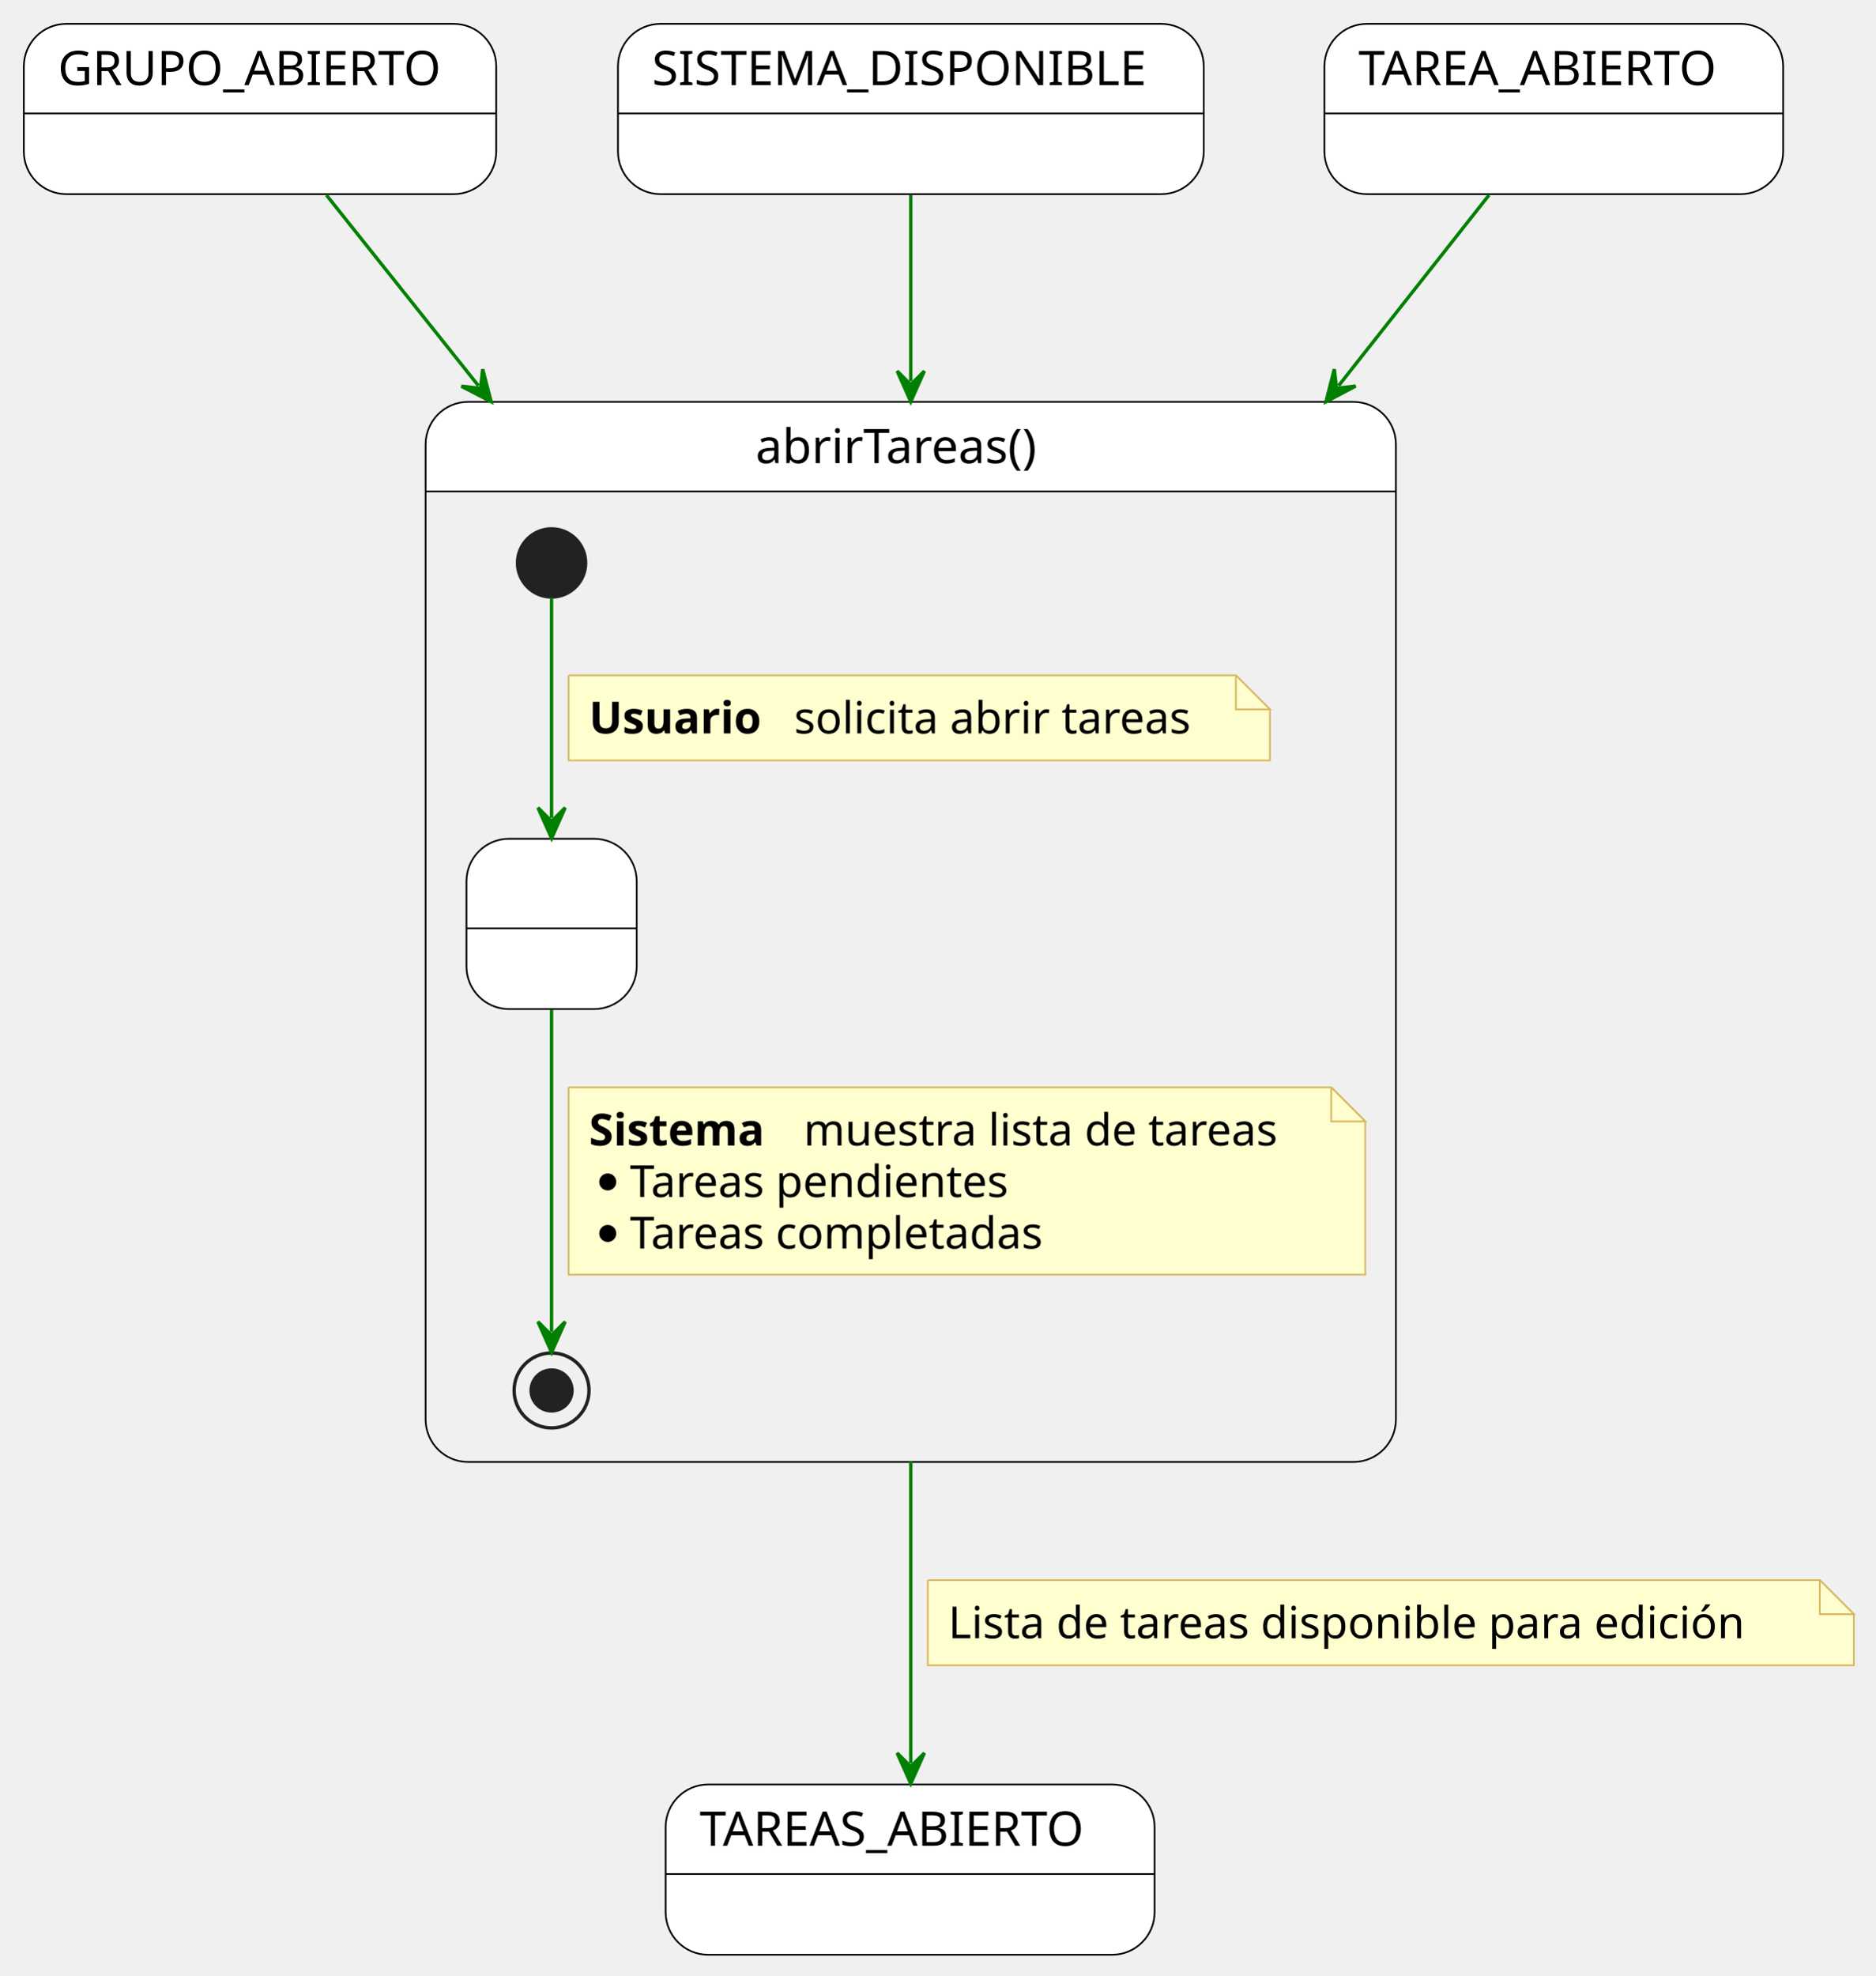
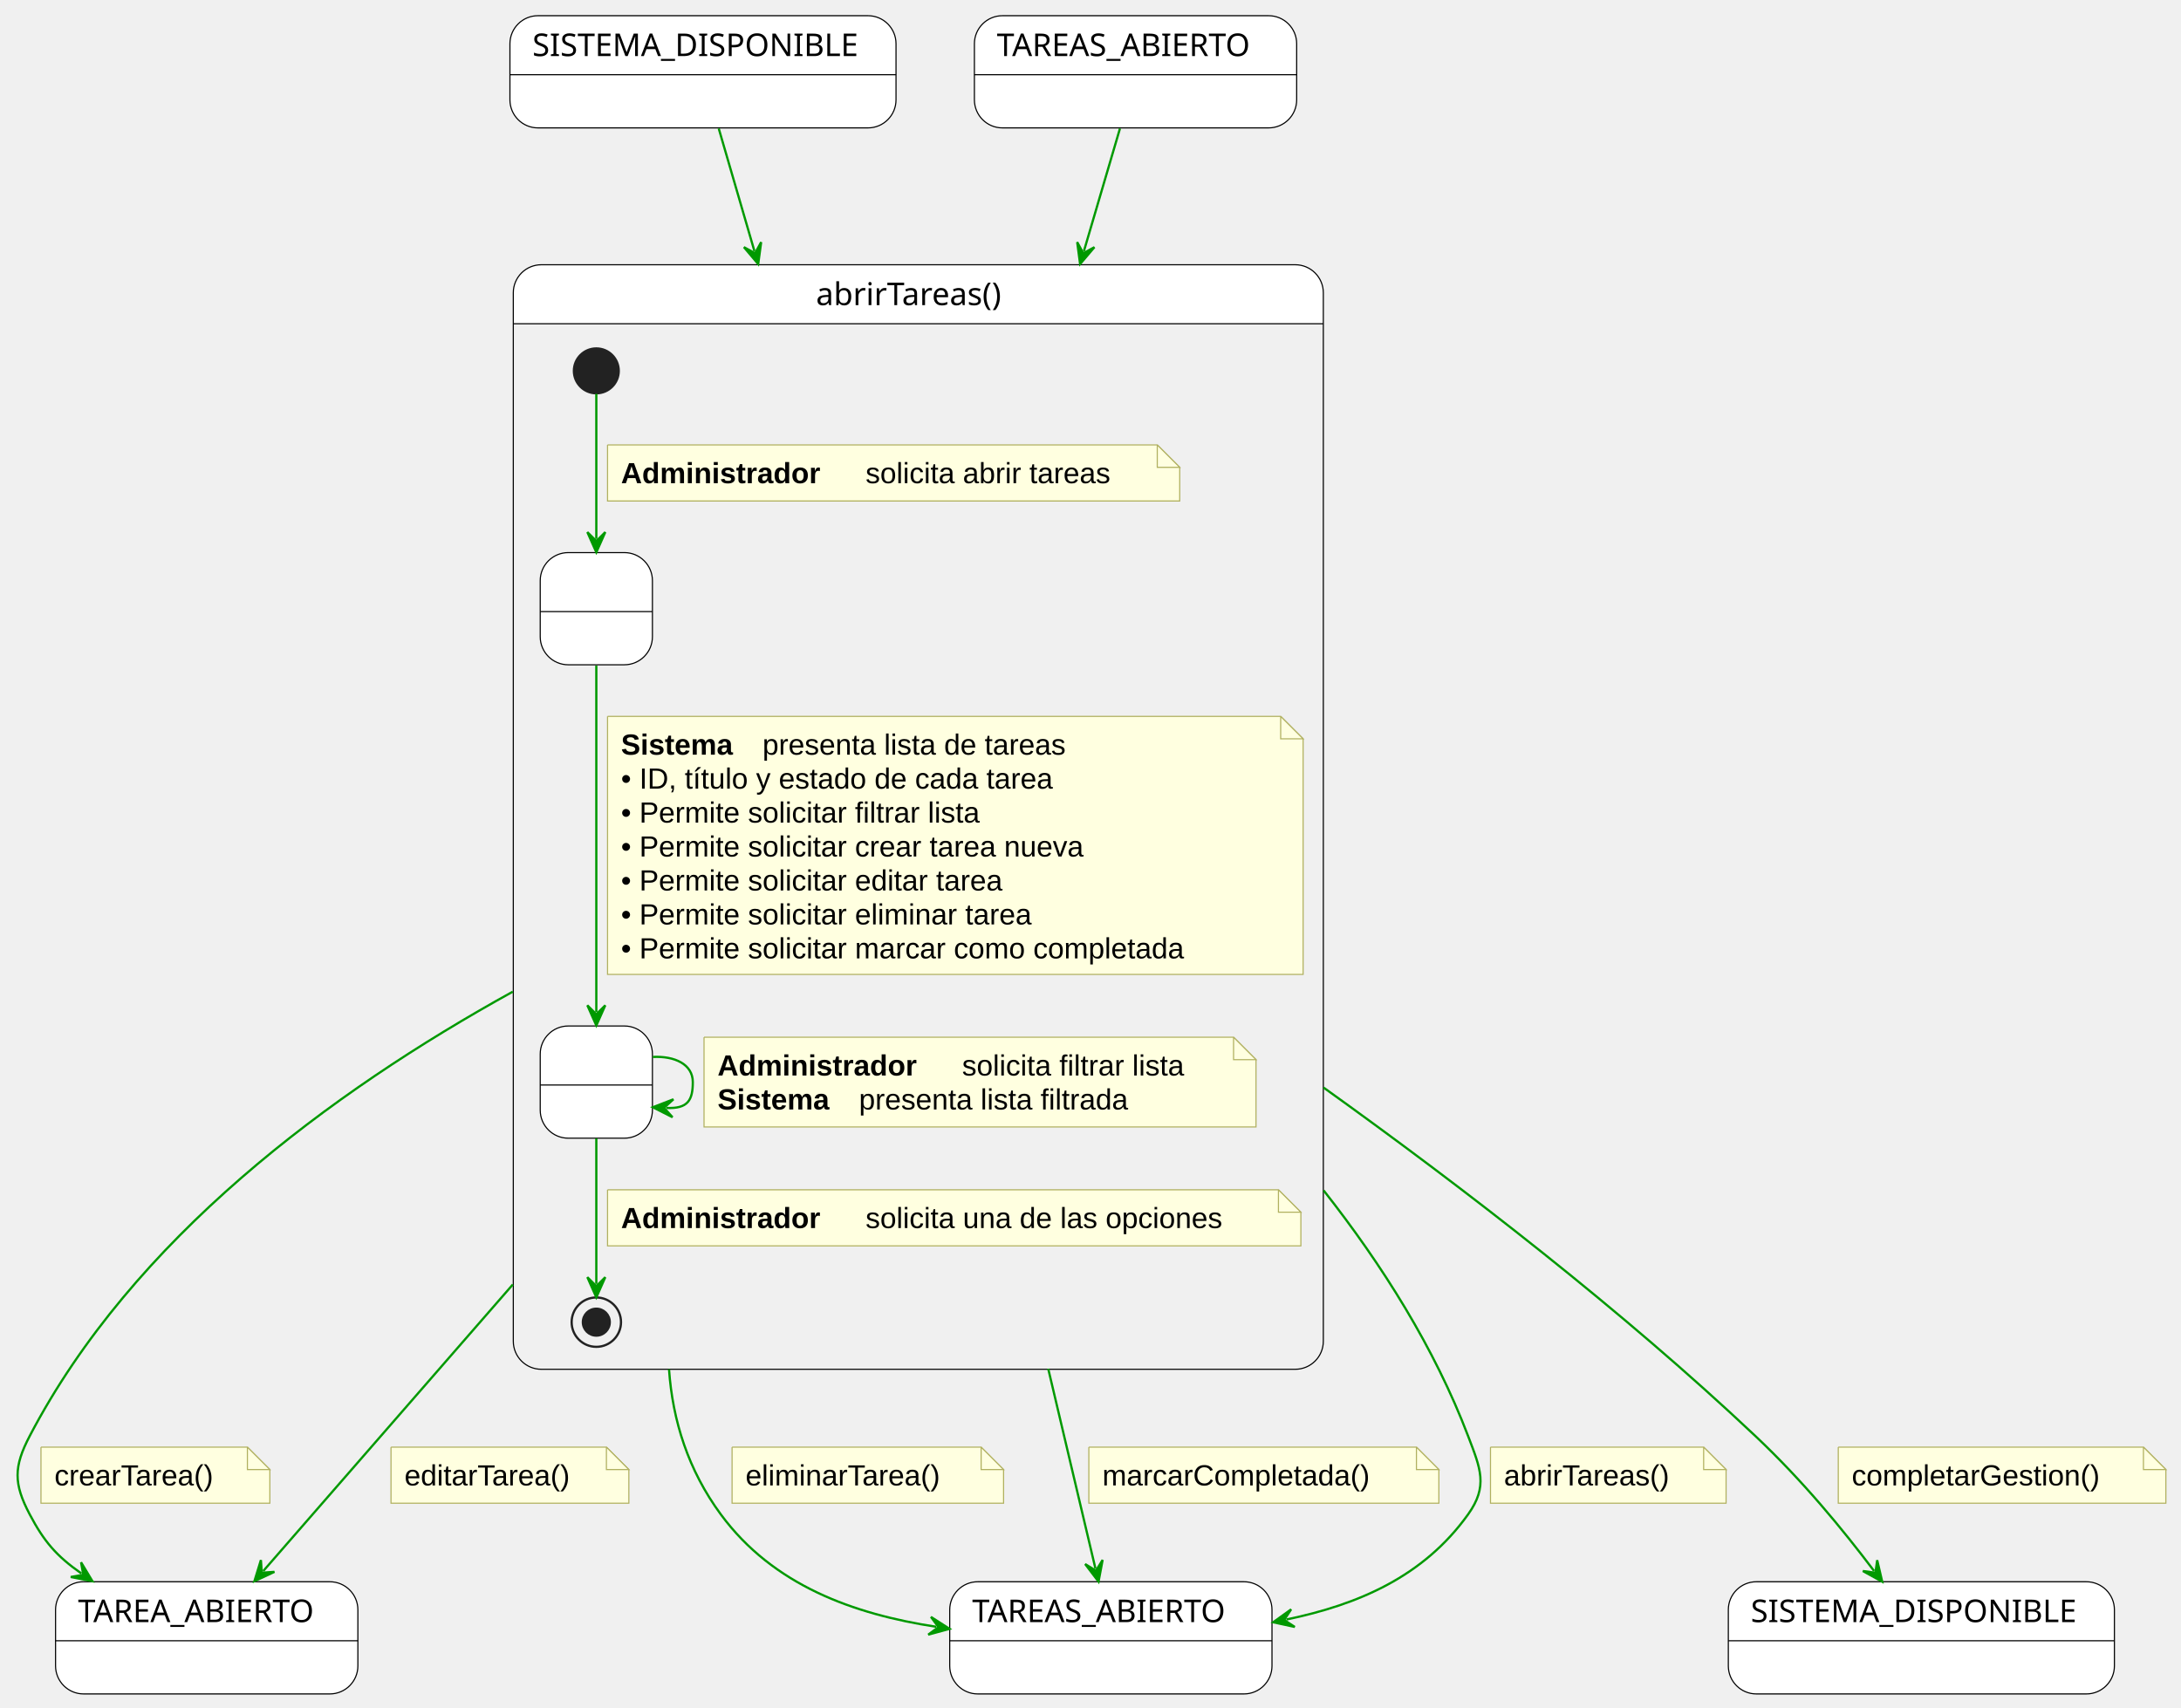
- <svg xmlns="http://www.w3.org/2000/svg" contentStyleType="text/css" data-diagram-type="STATE" height="580px" preserveAspectRatio="none" style="width:551px;height:580px;background:#FFFFFF;" version="1.1" viewBox="0 0 551 580" width="551px" zoomAndPan="magnify">
+ <svg xmlns="http://www.w3.org/2000/svg" contentStyleType="text/css" data-diagram-type="STATE" height="761px" preserveAspectRatio="none" style="width:972px;height:761px;background:#FFFFFF;" version="1.1" viewBox="0 0 972 761" width="972px" zoomAndPan="magnify">
  <defs />
  <g>
-     <g id="GRUPO_ABIERTO">
-       <rect fill="#FFFFFF" height="50" rx="12.5" ry="12.5" style="stroke:#000000;stroke-width:0.5;" width="138.74" x="7" y="7" />
-       <line style="stroke:#000000;stroke-width:0.5;" x1="7" x2="145.74" y1="33.297" y2="33.297" />
-       <text fill="#000000" font-family="sans-serif" font-size="14" lengthAdjust="spacing" textLength="118.74" x="17" y="24.995">GRUPO_ABIERTO</text>
+     <g id="Inicio">
+       <rect fill="#FFFFFF" height="50" rx="12.5" ry="12.5" style="stroke:#000000;stroke-width:0.5;" width="172.065" x="227.26" y="7" />
+       <line style="stroke:#000000;stroke-width:0.5;" x1="227.26" x2="399.325" y1="33.297" y2="33.297" />
+       <text fill="#000000" font-family="sans-serif" font-size="14" lengthAdjust="spacing" textLength="152.065" x="237.26" y="24.995">SISTEMA_DISPONIBLE</text>
    </g>
-     <g id="SISTEMA_DISPONIBLE">
-       <rect fill="#FFFFFF" height="50" rx="12.5" ry="12.5" style="stroke:#000000;stroke-width:0.5;" width="172.065" x="181.5" y="7" />
-       <line style="stroke:#000000;stroke-width:0.5;" x1="181.5" x2="353.565" y1="33.297" y2="33.297" />
-       <text fill="#000000" font-family="sans-serif" font-size="14" lengthAdjust="spacing" textLength="152.065" x="191.5" y="24.995">SISTEMA_DISPONIBLE</text>
+     <g id="EntradaLista">
+       <rect fill="#FFFFFF" height="50" rx="12.5" ry="12.5" style="stroke:#000000;stroke-width:0.5;" width="143.621" x="434.26" y="7" />
+       <line style="stroke:#000000;stroke-width:0.5;" x1="434.26" x2="577.881" y1="33.297" y2="33.297" />
+       <text fill="#000000" font-family="sans-serif" font-size="14" lengthAdjust="spacing" textLength="123.621" x="444.26" y="24.995">TAREAS_ABIERTO</text>
    </g>
-     <g id="TAREA_ABIERTO">
-       <rect fill="#FFFFFF" height="50" rx="12.5" ry="12.5" style="stroke:#000000;stroke-width:0.5;" width="134.734" x="389" y="7" />
-       <line style="stroke:#000000;stroke-width:0.5;" x1="389" x2="523.734" y1="33.297" y2="33.297" />
-       <text fill="#000000" font-family="sans-serif" font-size="14" lengthAdjust="spacing" textLength="114.734" x="399" y="24.995">TAREA_ABIERTO</text>
+     <path d="M241.26,118 L577.26,118 A12.5,12.5 0 0 1 589.76,130.5 L589.76,144.297 L228.76,144.297 L228.76,130.5 A12.5,12.5 0 0 1 241.26,118" fill="#FFFFFF" />
+     <rect fill="none" height="492.297" rx="12.5" ry="12.5" style="stroke:#000000;stroke-width:0.5;" width="361" x="228.76" y="118" />
+     <line style="stroke:#000000;stroke-width:0.5;" x1="228.76" x2="589.76" y1="144.297" y2="144.297" />
+     <text fill="#000000" font-family="sans-serif" font-size="14" lengthAdjust="spacing" textLength="91.164" x="363.678" y="135.995">abrirTareas()</text>
+     <g id="AbrirTareasContainer.PasoInicial">
+       <rect fill="#FFFFFF" height="50" rx="12.5" ry="12.5" style="stroke:#000000;stroke-width:0.5;" width="50" x="240.76" y="246.297" />
+       <line style="stroke:#000000;stroke-width:0.5;" x1="240.76" x2="290.76" y1="272.594" y2="272.594" />
+       <text fill="#000000" font-family="sans-serif" font-size="14" lengthAdjust="spacing" textLength="4.45" x="263.535" y="264.292"> </text>
    </g>
-     <path d="M137.5,118 L397.5,118 A12.5,12.5 0 0 1 410,130.5 L410,144.297 L125,144.297 L125,130.5 A12.5,12.5 0 0 1 137.5,118" fill="#FFFFFF" />
-     <rect fill="none" height="311.297" rx="12.5" ry="12.5" style="stroke:#000000;stroke-width:0.5;" width="285" x="125" y="118" />
-     <line style="stroke:#000000;stroke-width:0.5;" x1="125" x2="410" y1="144.297" y2="144.297" />
-     <text fill="#000000" font-family="sans-serif" font-size="14" lengthAdjust="spacing" textLength="91.164" x="221.918" y="135.995">abrirTareas()</text>
-     <ellipse cx="162" cy="165.297" fill="#222222" rx="10" ry="10" style="stroke:#222222;stroke-width:1;" />
-     <g id="abrirTareas.Intermedio">
-       <rect fill="#FFFFFF" height="50" rx="12.5" ry="12.5" style="stroke:#000000;stroke-width:0.5;" width="50" x="137" y="246.297" />
-       <line style="stroke:#000000;stroke-width:0.5;" x1="137" x2="187" y1="272.594" y2="272.594" />
-       <text fill="#000000" font-family="sans-serif" font-size="14" lengthAdjust="spacing" textLength="4.45" x="159.775" y="264.292"> </text>
+     <g id="AbrirTareasContainer.PasoLista">
+       <rect fill="#FFFFFF" height="50" rx="12.5" ry="12.5" style="stroke:#000000;stroke-width:0.5;" width="50" x="240.76" y="457.297" />
+       <line style="stroke:#000000;stroke-width:0.5;" x1="240.76" x2="290.76" y1="483.594" y2="483.594" />
+       <text fill="#000000" font-family="sans-serif" font-size="14" lengthAdjust="spacing" textLength="4.45" x="263.535" y="475.292"> </text>
    </g>
-     <ellipse cx="162" cy="408.297" fill="none" rx="11" ry="11" style="stroke:#222222;stroke-width:1;" />
-     <ellipse cx="162" cy="408.297" fill="#222222" rx="6" ry="6" style="stroke:#222222;stroke-width:1;" />
-     <g class="link" data-entity-1="Inicio" data-entity-2="Intermedio" data-source-line="20" data-uid="lnk2" id="link_Inicio_Intermedio">
-       <path d="M162,175.527 C162,191.237 162,217.657 162,240.167" fill="none" id="Inicio-to-Intermedio" style="stroke:#008000;stroke-width:1;" />
-       <polygon fill="#008000" points="162,246.167,166,237.167,162,241.167,158,237.167,162,246.167" style="stroke:#008000;stroke-width:1;" />
-       <path d="M167,198.297 L167,223.297 L373,223.297 L373,208.297 L363,198.297 L167,198.297" fill="#FEFECE" style="stroke:#D7B75F;stroke-width:0.5;" />
-       <path d="M363,198.297 L363,208.297 L373,208.297 L363,198.297" fill="#FEFECE" style="stroke:#D7B75F;stroke-width:0.5;" />
-       <text fill="#000000" font-family="sans-serif" font-size="13" font-weight="bold" lengthAdjust="spacing" textLength="56.12" x="173" y="215.364">Usuario</text>
-       <text fill="#000000" font-family="sans-serif" font-size="13" lengthAdjust="spacing" textLength="125.703" x="233.252" y="215.364">solicita abrir tareas</text>
+     <ellipse cx="265.76" cy="165.297" fill="#222222" rx="10" ry="10" style="stroke:#222222;stroke-width:1;" />
+     <ellipse cx="265.76" cy="589.297" fill="none" rx="11" ry="11" style="stroke:#222222;stroke-width:1;" />
+     <ellipse cx="265.76" cy="589.297" fill="#222222" rx="6" ry="6" style="stroke:#222222;stroke-width:1;" />
+     <g class="link" data-entity-1=".start.AbrirTareasContainer" data-entity-2="PasoInicial" data-source-line="28" data-uid="lnk3" id="link_.start.AbrirTareasContainer_PasoInicial">
+       <path d="M265.76,175.527 C265.76,191.237 265.76,217.657 265.76,240.167" fill="none" id="*start*AbrirTareasContainer-to-PasoInicial" style="stroke:#009900;stroke-width:1;" />
+       <polygon fill="#009900" points="265.76,246.167,269.76,237.167,265.76,241.167,261.76,237.167,265.76,246.167" style="stroke:#009900;stroke-width:1;" />
+       <path d="M270.76,198.297 L270.76,223.297 L525.76,223.297 L525.76,208.297 L515.76,198.297 L270.76,198.297" fill="#FFFFE0" style="stroke:#B0B060;stroke-width:0.5;" />
+       <path d="M515.76,198.297 L515.76,208.297 L525.76,208.297 L515.76,198.297" fill="#FFFFE0" style="stroke:#B0B060;stroke-width:0.5;" />
+       <text fill="#000000" font-family="Arial" font-size="13" font-weight="bold" lengthAdjust="spacing" textLength="104.863" x="276.76" y="215.364">Administrador</text>
+       <text fill="#000000" font-family="Arial" font-size="13" lengthAdjust="spacing" textLength="125.703" x="385.756" y="215.364">solicita abrir tareas</text>
    </g>
-     <g class="link" data-entity-1="Intermedio" data-entity-2="Fin" data-source-line="25" data-uid="lnk3" id="link_Intermedio_Fin">
-       <path d="M162,296.437 C162,326.317 162,369.857 162,391.107" fill="none" id="Intermedio-to-Fin" style="stroke:#008000;stroke-width:1;" />
-       <polygon fill="#008000" points="162,397.107,166,388.107,162,392.107,158,388.107,162,397.107" style="stroke:#008000;stroke-width:1;" />
-       <path d="M167,319.297 L167,374.297 L401,374.297 L401,329.297 L391,319.297 L167,319.297" fill="#FEFECE" style="stroke:#D7B75F;stroke-width:0.5;" />
-       <path d="M391,319.297 L391,329.297 L401,329.297 L391,319.297" fill="#FEFECE" style="stroke:#D7B75F;stroke-width:0.5;" />
-       <text fill="#000000" font-family="sans-serif" font-size="13" font-weight="bold" lengthAdjust="spacing" textLength="58.906" x="173" y="336.364">Sistema</text>
-       <text fill="#000000" font-family="sans-serif" font-size="13" lengthAdjust="spacing" textLength="150.935" x="236.039" y="336.364">muestra lista de tareas</text>
-       <ellipse cx="178.5" cy="347.062" fill="#000000" rx="2.5" ry="2.5" />
-       <text fill="#000000" font-family="sans-serif" font-size="13" lengthAdjust="spacing" textLength="120.58" x="185" y="351.497">Tareas pendientes</text>
-       <ellipse cx="178.5" cy="362.195" fill="#000000" rx="2.5" ry="2.5" />
-       <text fill="#000000" font-family="sans-serif" font-size="13" lengthAdjust="spacing" textLength="131.803" x="185" y="366.629">Tareas completadas</text>
+     <g class="link" data-entity-1="PasoInicial" data-entity-2="PasoLista" data-source-line="33" data-uid="lnk4" id="link_PasoInicial_PasoLista">
+       <path d="M265.76,296.677 C265.76,336.957 265.76,410.897 265.76,451.067" fill="none" id="PasoInicial-to-PasoLista" style="stroke:#009900;stroke-width:1;" />
+       <polygon fill="#009900" points="265.76,457.067,269.76,448.067,265.76,452.067,261.76,448.067,265.76,457.067" style="stroke:#009900;stroke-width:1;" />
+       <path d="M270.76,319.297 L270.76,434.297 L580.76,434.297 L580.76,329.297 L570.76,319.297 L270.76,319.297" fill="#FFFFE0" style="stroke:#B0B060;stroke-width:0.5;" />
+       <path d="M570.76,319.297 L570.76,329.297 L580.76,329.297 L570.76,319.297" fill="#FFFFE0" style="stroke:#B0B060;stroke-width:0.5;" />
+       <text fill="#000000" font-family="Arial" font-size="13" font-weight="bold" lengthAdjust="spacing" textLength="58.906" x="276.76" y="336.364">Sistema</text>
+       <text fill="#000000" font-family="Arial" font-size="13" lengthAdjust="spacing" textLength="154.521" x="339.799" y="336.364">presenta lista de tareas</text>
+       <text fill="#000000" font-family="Arial" font-size="13" lengthAdjust="spacing" textLength="221.87" x="276.76" y="351.497">• ID, título y estado de cada tarea</text>
+       <text fill="#000000" font-family="Arial" font-size="13" lengthAdjust="spacing" textLength="188.481" x="276.76" y="366.629">• Permite solicitar filtrar lista</text>
+       <text fill="#000000" font-family="Arial" font-size="13" lengthAdjust="spacing" textLength="238.31" x="276.76" y="381.762">• Permite solicitar crear tarea nueva</text>
+       <text fill="#000000" font-family="Arial" font-size="13" lengthAdjust="spacing" textLength="198.51" x="276.76" y="396.895">• Permite solicitar editar tarea</text>
+       <text fill="#000000" font-family="Arial" font-size="13" lengthAdjust="spacing" textLength="213.288" x="276.76" y="412.028">• Permite solicitar eliminar tarea</text>
+       <text fill="#000000" font-family="Arial" font-size="13" lengthAdjust="spacing" textLength="289.06" x="276.76" y="427.161">• Permite solicitar marcar como completada</text>
    </g>
-     <g id="TAREAS_ABIERTO">
-       <rect fill="#FFFFFF" height="50" rx="12.5" ry="12.5" style="stroke:#000000;stroke-width:0.5;" width="143.621" x="195.5" y="524" />
-       <line style="stroke:#000000;stroke-width:0.5;" x1="195.5" x2="339.121" y1="550.297" y2="550.297" />
-       <text fill="#000000" font-family="sans-serif" font-size="14" lengthAdjust="spacing" textLength="123.621" x="205.5" y="541.995">TAREAS_ABIERTO</text>
+     <g class="link" data-entity-1="PasoLista" data-entity-2="PasoLista" data-source-line="44" data-uid="lnk5" id="link_PasoLista_PasoLista">
+       <path d="M290.94,471.087 C300.67,470.597 308.76,474.327 308.76,482.297 C308.76,490.267 306.662,494.299 296.932,493.809" fill="none" id="PasoLista-to-PasoLista" style="stroke:#009900;stroke-width:1;" />
+       <polygon fill="#009900" points="290.94,493.507,299.727,497.954,295.934,493.758,300.13,489.965,290.94,493.507" style="stroke:#009900;stroke-width:1;" />
+       <path d="M313.76,462.297 L313.76,502.297 L559.76,502.297 L559.76,472.297 L549.76,462.297 L313.76,462.297" fill="#FFFFE0" style="stroke:#B0B060;stroke-width:0.5;" />
+       <path d="M549.76,462.297 L549.76,472.297 L559.76,472.297 L549.76,462.297" fill="#FFFFE0" style="stroke:#B0B060;stroke-width:0.5;" />
+       <text fill="#000000" font-family="Arial" font-size="13" font-weight="bold" lengthAdjust="spacing" textLength="104.863" x="319.76" y="479.364">Administrador</text>
+       <text fill="#000000" font-family="Arial" font-size="13" lengthAdjust="spacing" textLength="116.651" x="428.756" y="479.364">solicita filtrar lista</text>
+       <text fill="#000000" font-family="Arial" font-size="13" font-weight="bold" lengthAdjust="spacing" textLength="58.906" x="319.76" y="494.497">Sistema</text>
+       <text fill="#000000" font-family="Arial" font-size="13" lengthAdjust="spacing" textLength="139.42" x="382.799" y="494.497">presenta lista filtrada</text>
    </g>
-     <g class="link" data-entity-1="GRUPO_ABIERTO" data-entity-2="abrirTareas" data-source-line="35" data-uid="lnk4" id="link_GRUPO_ABIERTO_abrirTareas">
-       <path d="M95.87,57.28 C108.24,72.8 121.719,89.699 140.509,113.259" fill="none" id="GRUPO_ABIERTO-to-abrirTareas" style="stroke:#008000;stroke-width:1;" />
-       <polygon fill="#008000" points="144.25,117.95,141.766,108.42,141.132,114.041,135.511,113.408,144.25,117.95" style="stroke:#008000;stroke-width:1;" />
+     <g class="link" data-entity-1="PasoLista" data-entity-2=".end.AbrirTareasContainer" data-source-line="50" data-uid="lnk7" id="link_PasoLista_.end.AbrirTareasContainer">
+       <path d="M265.76,507.387 C265.76,529.787 265.76,556.067 265.76,572.247" fill="none" id="PasoLista-to-*end*AbrirTareasContainer" style="stroke:#009900;stroke-width:1;" />
+       <polygon fill="#009900" points="265.76,578.247,269.76,569.247,265.76,573.247,261.76,569.247,265.76,578.247" style="stroke:#009900;stroke-width:1;" />
+       <path d="M270.76,530.297 L270.76,555.297 L579.76,555.297 L579.76,540.297 L569.76,530.297 L270.76,530.297" fill="#FFFFE0" style="stroke:#B0B060;stroke-width:0.5;" />
+       <path d="M569.76,530.297 L569.76,540.297 L579.76,540.297 L569.76,530.297" fill="#FFFFE0" style="stroke:#B0B060;stroke-width:0.5;" />
+       <text fill="#000000" font-family="Arial" font-size="13" font-weight="bold" lengthAdjust="spacing" textLength="104.863" x="276.76" y="547.364">Administrador</text>
+       <text fill="#000000" font-family="Arial" font-size="13" lengthAdjust="spacing" textLength="179.277" x="385.756" y="547.364">solicita una de las opciones</text>
    </g>
-     <g class="link" data-entity-1="SISTEMA_DISPONIBLE" data-entity-2="abrirTareas" data-source-line="36" data-uid="lnk5" id="link_SISTEMA_DISPONIBLE_abrirTareas">
-       <path d="M267.5,57.28 C267.5,72.8 267.5,88.39 267.5,111.95" fill="none" id="SISTEMA_DISPONIBLE-to-abrirTareas" style="stroke:#008000;stroke-width:1;" />
-       <polygon fill="#008000" points="267.5,117.95,271.5,108.95,267.5,112.95,263.5,108.95,267.5,117.95" style="stroke:#008000;stroke-width:1;" />
+     <g id="FinDetalle">
+       <rect fill="#FFFFFF" height="50" rx="12.5" ry="12.5" style="stroke:#000000;stroke-width:0.5;" width="134.734" x="24.76" y="705" />
+       <line style="stroke:#000000;stroke-width:0.5;" x1="24.76" x2="159.494" y1="731.297" y2="731.297" />
+       <text fill="#000000" font-family="sans-serif" font-size="14" lengthAdjust="spacing" textLength="114.734" x="34.76" y="722.995">TAREA_ABIERTO</text>
    </g>
-     <g class="link" data-entity-1="TAREA_ABIERTO" data-entity-2="abrirTareas" data-source-line="37" data-uid="lnk6" id="link_TAREA_ABIERTO_abrirTareas">
-       <path d="M437.34,57.28 C425.09,72.8 411.767,89.68 393.177,113.24" fill="none" id="TAREA_ABIERTO-to-abrirTareas" style="stroke:#008000;stroke-width:1;" />
-       <polygon fill="#008000" points="389.46,117.95,398.175,113.362,392.557,114.025,391.895,108.407,389.46,117.95" style="stroke:#008000;stroke-width:1;" />
+     <g id="SalidaLista">
+       <rect fill="#FFFFFF" height="50" rx="12.5" ry="12.5" style="stroke:#000000;stroke-width:0.5;" width="143.621" x="423.26" y="705" />
+       <line style="stroke:#000000;stroke-width:0.5;" x1="423.26" x2="566.881" y1="731.297" y2="731.297" />
+       <text fill="#000000" font-family="sans-serif" font-size="14" lengthAdjust="spacing" textLength="123.621" x="433.26" y="722.995">TAREAS_ABIERTO</text>
    </g>
-     <g class="link" data-entity-1="abrirTareas" data-entity-2="TAREAS_ABIERTO" data-source-line="38" data-uid="lnk7" id="link_abrirTareas_TAREAS_ABIERTO">
-       <path d="M267.5,429.23 C267.5,466.22 267.5,495.42 267.5,517.75" fill="none" id="abrirTareas-to-TAREAS_ABIERTO" style="stroke:#008000;stroke-width:1;" />
-       <polygon fill="#008000" points="267.5,523.75,271.5,514.75,267.5,518.75,263.5,514.75,267.5,523.75" style="stroke:#008000;stroke-width:1;" />
-       <path d="M272.5,464 L272.5,489 L544.5,489 L544.5,474 L534.5,464 L272.5,464" fill="#FEFECE" style="stroke:#D7B75F;stroke-width:0.5;" />
-       <path d="M534.5,464 L534.5,474 L544.5,474 L534.5,464" fill="#FEFECE" style="stroke:#D7B75F;stroke-width:0.5;" />
-       <text fill="#000000" font-family="sans-serif" font-size="13" lengthAdjust="spacing" textLength="251.647" x="278.5" y="481.067">Lista de tareas disponible para edición</text>
+     <g id="SalidaSistema">
+       <rect fill="#FFFFFF" height="50" rx="12.5" ry="12.5" style="stroke:#000000;stroke-width:0.5;" width="172.065" x="770.26" y="705" />
+       <line style="stroke:#000000;stroke-width:0.5;" x1="770.26" x2="942.325" y1="731.297" y2="731.297" />
+       <text fill="#000000" font-family="sans-serif" font-size="14" lengthAdjust="spacing" textLength="152.065" x="780.26" y="722.995">SISTEMA_DISPONIBLE</text>
+     </g>
+     <g class="link" data-entity-1="Inicio" data-entity-2="AbrirTareasContainer" data-source-line="60" data-uid="lnk8" id="link_Inicio_AbrirTareasContainer">
+       <path d="M320.32,57.27 C324.72,72.37 329.182,87.749 336.222,111.919" fill="none" id="Inicio-to-AbrirTareasContainer" style="stroke:#009900;stroke-width:1;" />
+       <polygon fill="#009900" points="337.9,117.68,339.224,107.921,336.502,112.879,331.543,110.158,337.9,117.68" style="stroke:#009900;stroke-width:1;" />
+     </g>
+     <g class="link" data-entity-1="EntradaLista" data-entity-2="AbrirTareasContainer" data-source-line="61" data-uid="lnk9" id="link_EntradaLista_AbrirTareasContainer">
+       <path d="M499.13,57.27 C494.69,72.37 490.173,87.754 483.063,111.924" fill="none" id="EntradaLista-to-AbrirTareasContainer" style="stroke:#009900;stroke-width:1;" />
+       <polygon fill="#009900" points="481.37,117.68,487.747,110.175,482.781,112.883,480.072,107.917,481.37,117.68" style="stroke:#009900;stroke-width:1;" />
+     </g>
+     <g class="link" data-entity-1="AbrirTareasContainer" data-entity-2="FinDetalle" data-source-line="63" data-uid="lnk10" id="link_AbrirTareasContainer_FinDetalle">
+       <path d="M228.53,442 C147.12,486.94 59.14,552.29 13.26,640 C6.05,653.78 6,661.24 13.26,675 C19.62,687.05 25.098,693.474 36.288,701.324" fill="none" id="AbrirTareasContainer-to-FinDetalle" style="stroke:#009900;stroke-width:1;" />
+       <polygon fill="#009900" points="41.2,704.77,36.129,696.327,37.107,701.899,31.535,702.876,41.2,704.77" style="stroke:#009900;stroke-width:1;" />
+       <path d="M18.26,645 L18.26,670 L120.26,670 L120.26,655 L110.26,645 L18.26,645" fill="#FFFFE0" style="stroke:#B0B060;stroke-width:0.5;" />
+       <path d="M110.26,645 L110.26,655 L120.26,655 L110.26,645" fill="#FFFFE0" style="stroke:#B0B060;stroke-width:0.5;" />
+       <text fill="#000000" font-family="Arial" font-size="13" lengthAdjust="spacing" textLength="81.161" x="24.26" y="662.067">crearTarea()</text>
+     </g>
+     <g class="link" data-entity-1="AbrirTareasContainer" data-entity-2="FinDetalle" data-source-line="68" data-uid="lnk11" id="link_AbrirTareasContainer_FinDetalle">
+       <path d="M228.54,572.52 C182.1,625.84 142.201,671.666 117.321,700.226" fill="none" id="AbrirTareasContainer-to-FinDetalle-1" style="stroke:#009900;stroke-width:1;" />
+       <polygon fill="#009900" points="113.38,704.75,122.308,700.591,116.664,700.98,116.276,695.336,113.38,704.75" style="stroke:#009900;stroke-width:1;" />
+       <path d="M174.26,645 L174.26,670 L280.26,670 L280.26,655 L270.26,645 L174.26,645" fill="#FFFFE0" style="stroke:#B0B060;stroke-width:0.5;" />
+       <path d="M270.26,645 L270.26,655 L280.26,655 L270.26,645" fill="#FFFFE0" style="stroke:#B0B060;stroke-width:0.5;" />
+       <text fill="#000000" font-family="Arial" font-size="13" lengthAdjust="spacing" textLength="85.63" x="180.26" y="662.067">editarTarea()</text>
+     </g>
+     <g class="link" data-entity-1="AbrirTareasContainer" data-entity-2="SalidaLista" data-source-line="73" data-uid="lnk12" id="link_AbrirTareasContainer_SalidaLista">
+       <path d="M298.16,610.29 C299.76,633.27 306.74,655.29 321.26,675 C344.62,706.7 380.48,719.429 417.25,725.079" fill="none" id="AbrirTareasContainer-to-SalidaLista" style="stroke:#009900;stroke-width:1;" />
+       <polygon fill="#009900" points="423.18,725.99,414.892,720.669,418.238,725.231,413.677,728.577,423.18,725.99" style="stroke:#009900;stroke-width:1;" />
+       <path d="M326.26,645 L326.26,670 L447.26,670 L447.26,655 L437.26,645 L326.26,645" fill="#FFFFE0" style="stroke:#B0B060;stroke-width:0.5;" />
+       <path d="M437.26,645 L437.26,655 L447.26,655 L437.26,645" fill="#FFFFE0" style="stroke:#B0B060;stroke-width:0.5;" />
+       <text fill="#000000" font-family="Arial" font-size="13" lengthAdjust="spacing" textLength="100.407" x="332.26" y="662.067">eliminarTarea()</text>
+     </g>
+     <g class="link" data-entity-1="AbrirTareasContainer" data-entity-2="SalidaLista" data-source-line="78" data-uid="lnk13" id="link_AbrirTareasContainer_SalidaLista">
+       <path d="M467.16,610.06 C476.32,648.83 483.07,677.411 488.2,699.111" fill="none" id="AbrirTareasContainer-to-SalidaLista-1" style="stroke:#009900;stroke-width:1;" />
+       <polygon fill="#009900" points="489.58,704.95,491.402,695.271,488.43,700.084,483.617,697.112,489.58,704.95" style="stroke:#009900;stroke-width:1;" />
+       <path d="M485.26,645 L485.26,670 L641.26,670 L641.26,655 L631.26,645 L485.26,645" fill="#FFFFE0" style="stroke:#B0B060;stroke-width:0.5;" />
+       <path d="M631.26,645 L631.26,655 L641.26,655 L631.26,645" fill="#FFFFE0" style="stroke:#B0B060;stroke-width:0.5;" />
+       <text fill="#000000" font-family="Arial" font-size="13" lengthAdjust="spacing" textLength="135.415" x="491.26" y="662.067">marcarCompletada()</text>
+     </g>
+     <g class="link" data-entity-1="AbrirTareasContainer" data-entity-2="SalidaLista" data-source-line="83" data-uid="lnk14" id="link_AbrirTareasContainer_SalidaLista">
+       <path d="M589.89,530.57 C616.22,564.03 639.41,601.01 654.26,640 C659.8,654.54 663.32,662.36 654.26,675 C634.4,702.73 605.355,715.17 573.295,721.83" fill="none" id="AbrirTareasContainer-to-SalidaLista-2" style="stroke:#009900;stroke-width:1;" />
+       <polygon fill="#009900" points="567.42,723.05,577.045,725.136,572.316,722.033,575.418,717.303,567.42,723.05" style="stroke:#009900;stroke-width:1;" />
+       <path d="M664.26,645 L664.26,670 L769.26,670 L769.26,655 L759.26,645 L664.26,645" fill="#FFFFE0" style="stroke:#B0B060;stroke-width:0.5;" />
+       <path d="M759.26,645 L759.26,655 L769.26,655 L759.26,645" fill="#FFFFE0" style="stroke:#B0B060;stroke-width:0.5;" />
+       <text fill="#000000" font-family="Arial" font-size="13" lengthAdjust="spacing" textLength="84.652" x="670.26" y="662.067">abrirTareas()</text>
+     </g>
+     <g class="link" data-entity-1="AbrirTareasContainer" data-entity-2="SalidaSistema" data-source-line="88" data-uid="lnk15" id="link_AbrirTareasContainer_SalidaSistema">
+       <path d="M589.84,484.72 C653.32,530.22 723.45,584.52 782.26,640 C803.6,660.13 821.05,681.465 835.22,700.195" fill="none" id="AbrirTareasContainer-to-SalidaSistema" style="stroke:#009900;stroke-width:1;" />
+       <polygon fill="#009900" points="838.84,704.98,836.6,695.389,835.823,700.993,830.22,700.216,838.84,704.98" style="stroke:#009900;stroke-width:1;" />
+       <path d="M819.26,645 L819.26,670 L965.26,670 L965.26,655 L955.26,645 L819.26,645" fill="#FFFFE0" style="stroke:#B0B060;stroke-width:0.5;" />
+       <path d="M955.26,645 L955.26,655 L965.26,655 L955.26,645" fill="#FFFFE0" style="stroke:#B0B060;stroke-width:0.5;" />
+       <text fill="#000000" font-family="Arial" font-size="13" lengthAdjust="spacing" textLength="125.925" x="825.26" y="662.067">completarGestion()</text>
    </g>
  </g>
</svg>
